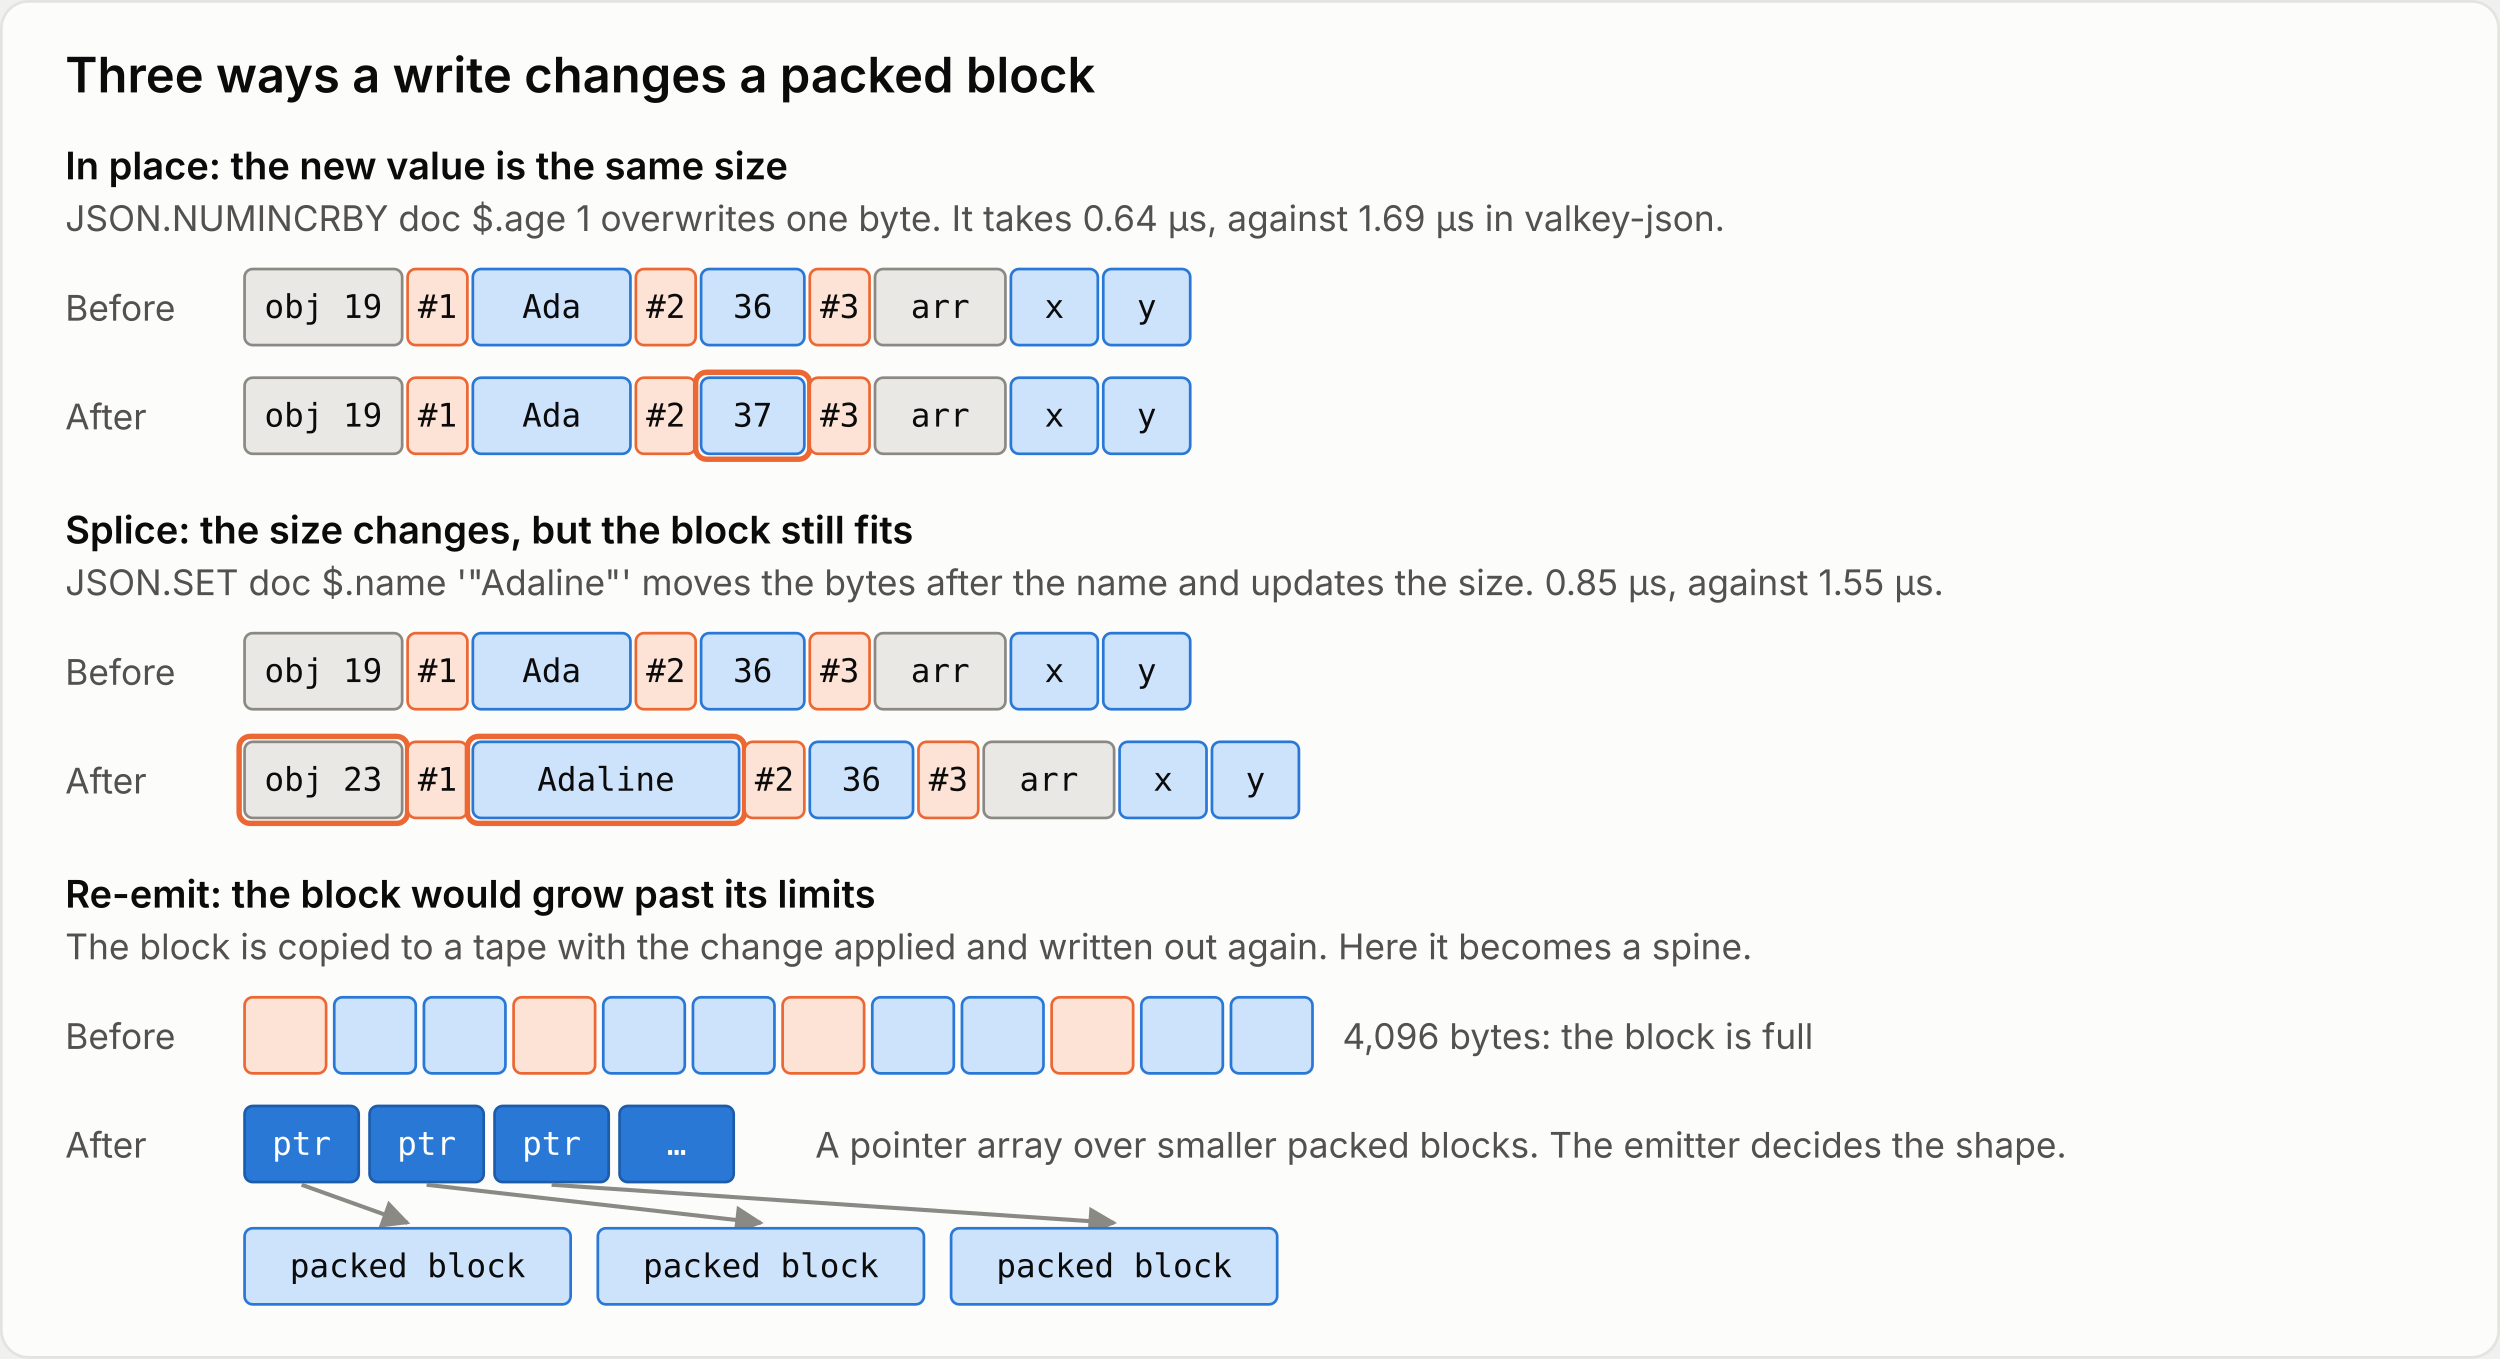
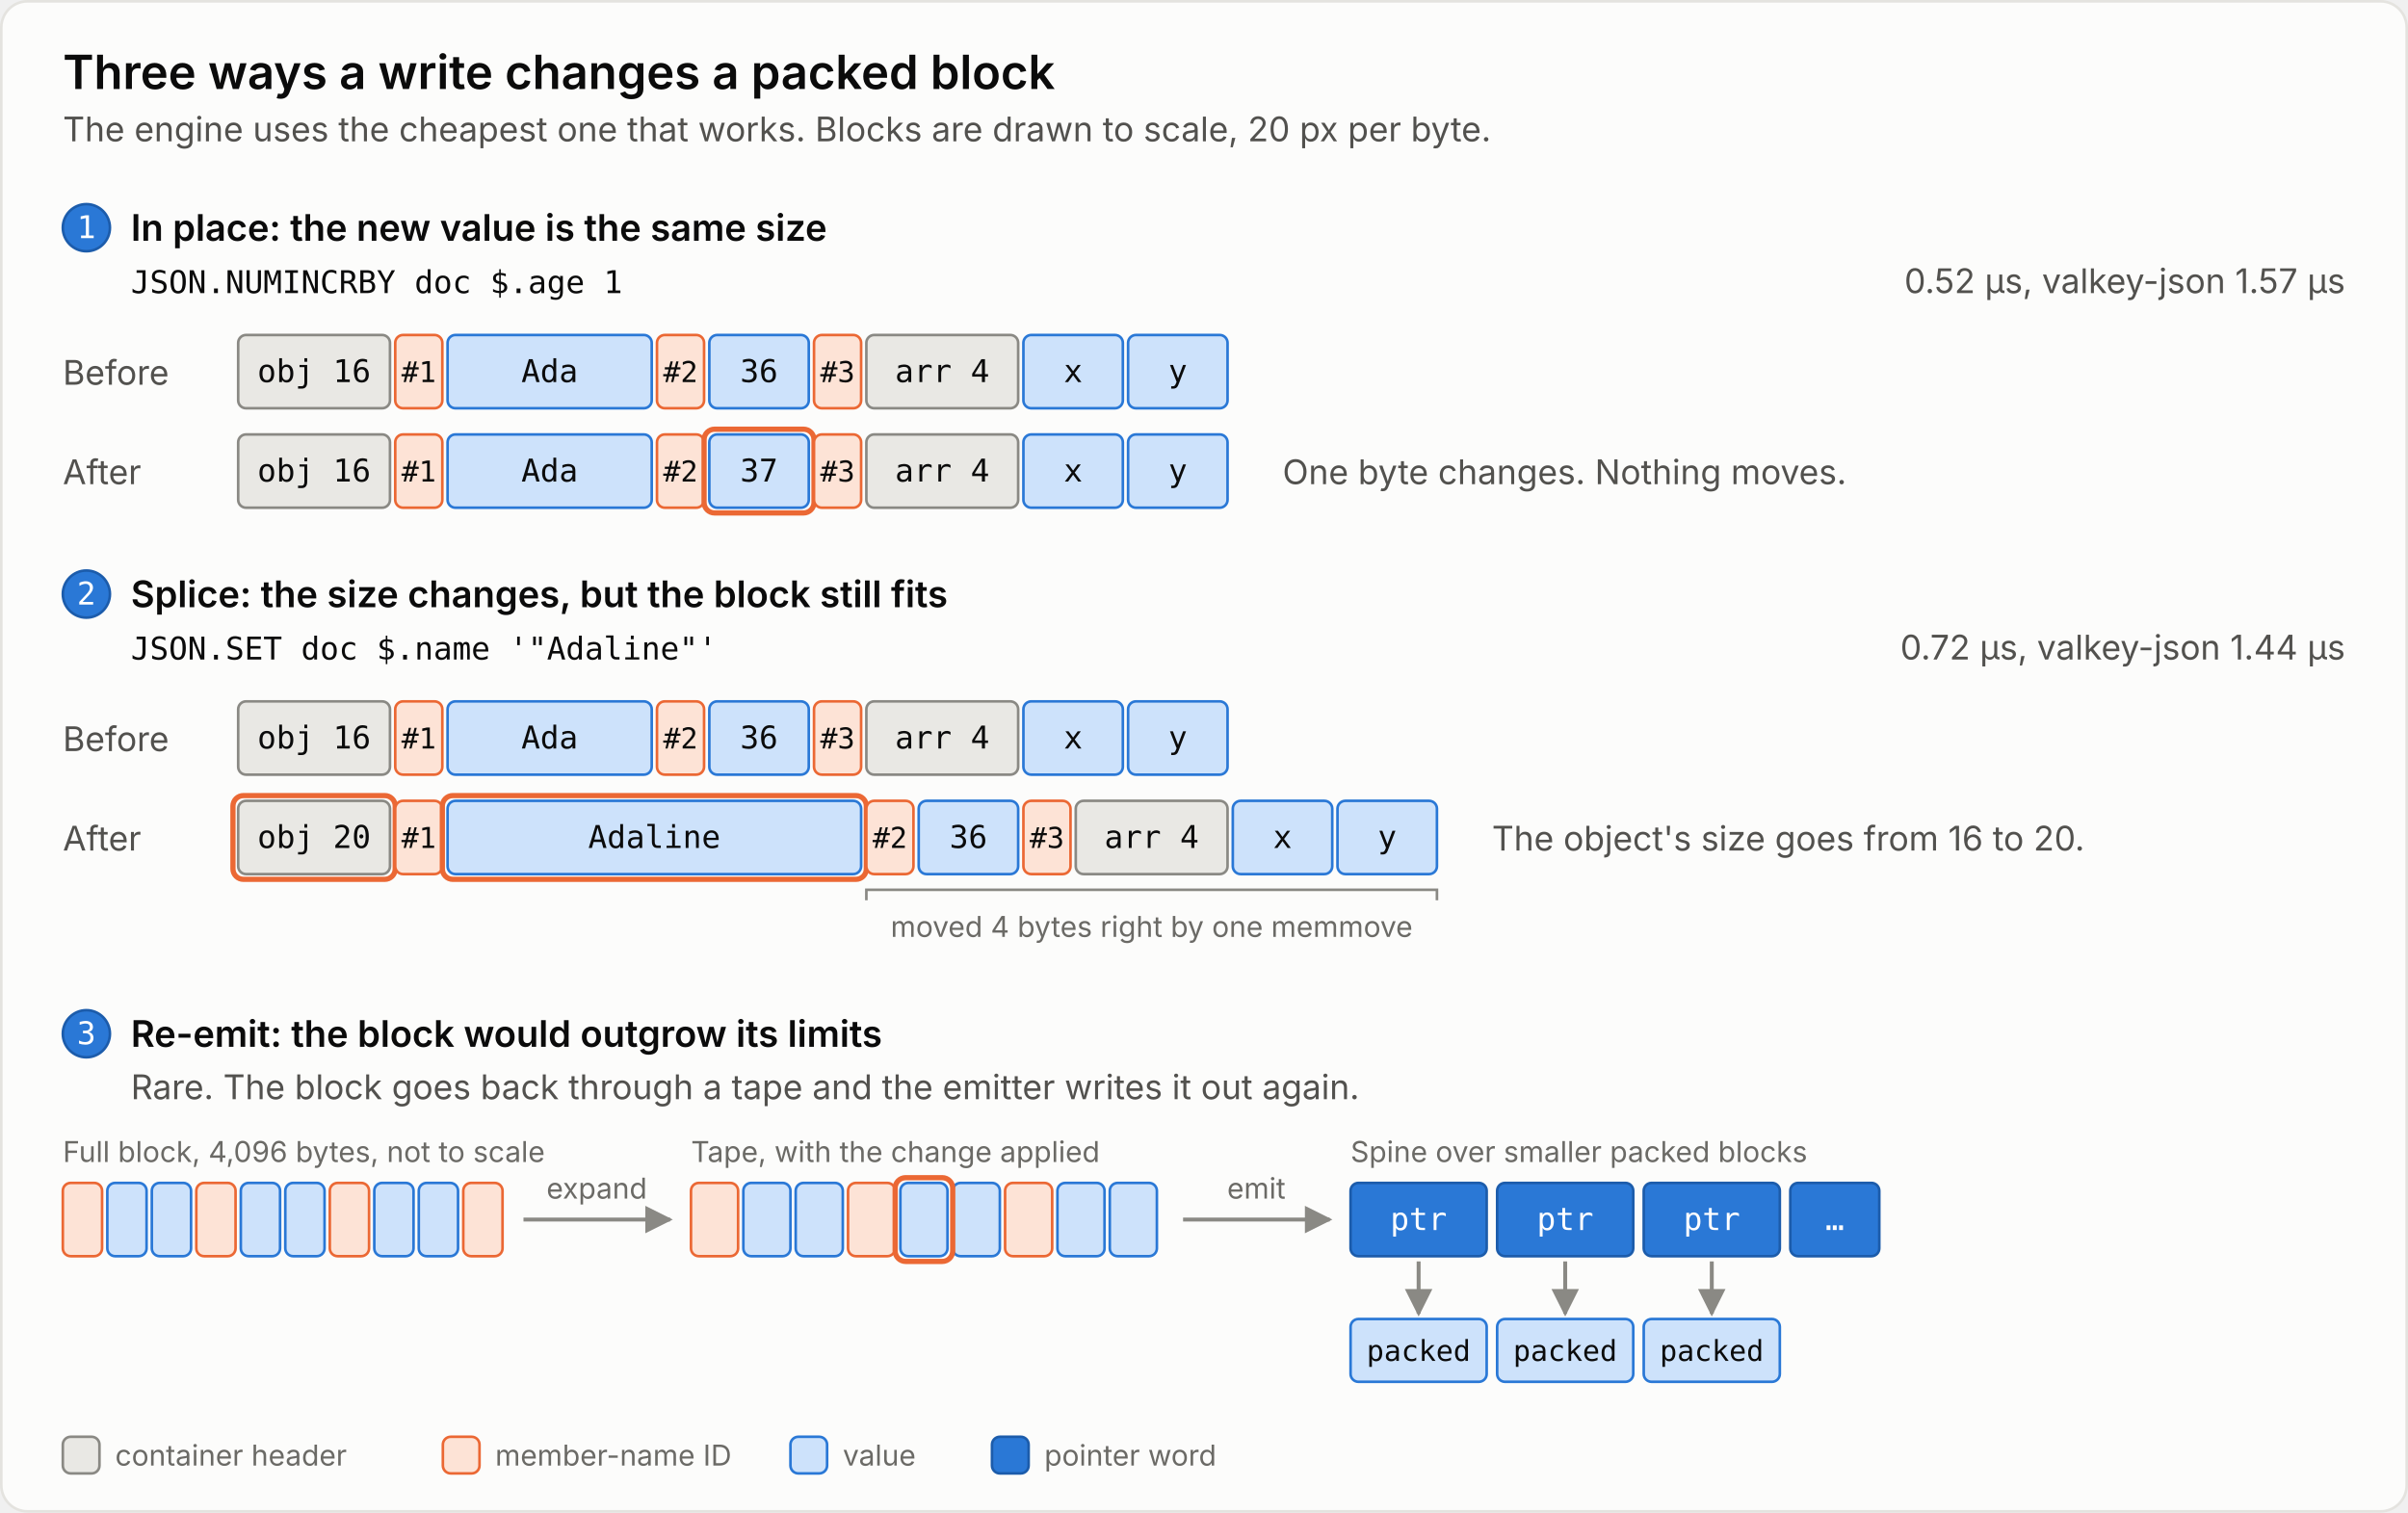
- <svg xmlns="http://www.w3.org/2000/svg" viewBox="0 0 920 500" width="920" height="500" role="img" aria-label="In place, splice and re-emit writes on a packed block">
+ <svg xmlns="http://www.w3.org/2000/svg" viewBox="0 0 920 578" width="920" height="578" role="img" aria-label="In place, splice and re-emit writes on a packed block">
  <style>
  .bg{fill:#fcfcfb;stroke:#e4e3df}
  .t{fill:#0b0b0b;font:600 18px system-ui,-apple-system,Segoe UI,sans-serif}
  .h{fill:#0b0b0b;font:600 14px system-ui,-apple-system,Segoe UI,sans-serif}
  .s{fill:#52514e;font:13px system-ui,-apple-system,Segoe UI,sans-serif}
  .m{fill:#0b0b0b;font:12px ui-monospace,SFMono-Regular,Menlo,monospace}
  .mw{fill:#ffffff;font:12px ui-monospace,SFMono-Regular,Menlo,monospace}
  .cell{fill:#cde2fb;stroke:#2a78d6;stroke-width:1}
  .key{fill:#fde3d6;stroke:#eb6834;stroke-width:1}
  .hdr{fill:#e9e8e4;stroke:#8a8984;stroke-width:1}
  .word{fill:#2a78d6;stroke:#1c5cab;stroke-width:1}
  .box{fill:none;stroke:#c9c8c2;stroke-width:1;stroke-dasharray:4 3}
  .ln{stroke:#8a8984;stroke-width:1.5;fill:none}
  .kl{stroke:#eb6834;stroke-width:1.5;fill:none}
  .bar{fill:#2a78d6}
  .ref{stroke:#eb6834;stroke-width:2;stroke-dasharray:5 4}
  .refl{fill:#c2410c;font:600 12px system-ui,-apple-system,Segoe UI,sans-serif}
  .hi{fill:none;stroke:#eb6834;stroke-width:2}
+   .xs{fill:#6b6a66;font:11px system-ui,-apple-system,Segoe UI,sans-serif}
+   .n{fill:#0b0b0b;font:12px system-ui,-apple-system,Segoe UI,sans-serif;font-variant-numeric:tabular-nums}
+   .ms{fill:#0b0b0b;font:11px ui-monospace,SFMono-Regular,Menlo,monospace}
+   .br{stroke:#8a8984;stroke-width:1;fill:none}
  .grid{stroke:#e4e3df;stroke-width:1}
  @media (prefers-color-scheme: dark){
    .bg{fill:#1a1a19;stroke:#383835}
    .t,.h,.m{fill:#f0efec}
    .s{fill:#c3c2b7}
    .cell{fill:#184f95;stroke:#6da7ec}
    .key{fill:#6b2a12;stroke:#d95926}
    .hdr{fill:#383835;stroke:#8a8984}
    .word{fill:#3987e5;stroke:#86b6ef}
    .box{stroke:#52514e}
    .ln{stroke:#a3a29b}
    .bar{fill:#3987e5}
    .ref{stroke:#d95926}
    .refl{fill:#f4a37f}
    .hi{fill:none;stroke:#eb6834;stroke-width:2}
+   .xs{fill:#6b6a66;font:11px system-ui,-apple-system,Segoe UI,sans-serif}
+   .n{fill:#0b0b0b;font:12px system-ui,-apple-system,Segoe UI,sans-serif;font-variant-numeric:tabular-nums}
+   .ms{fill:#0b0b0b;font:11px ui-monospace,SFMono-Regular,Menlo,monospace}
+   .br{stroke:#8a8984;stroke-width:1;fill:none}
  .grid{stroke:#383835}
+     .xs{fill:#a3a29b}
+     .n,.ms{fill:#f0efec}
+     .br{stroke:#a3a29b}
  }
</style>
  <defs>
    <marker id="a" viewBox="0 0 10 10" refX="9" refY="5" markerWidth="7" markerHeight="7" orient="auto-start-reverse">
      <path d="M0,0 L10,5 L0,10 z" fill="#8a8984" />
    </marker>
  </defs>
-   <rect class="bg" x="0.5" y="0.5" width="919" height="499" rx="10" />
+   <rect class="bg" x="0.5" y="0.5" width="919" height="577" rx="10" />
  <text class="t" x="24" y="34" text-anchor="start">Three ways a write changes a packed block</text>
-   <text class="h" x="24" y="66" text-anchor="start">In place: the new value is the same size</text>
-   <text class="s" x="24" y="85" text-anchor="start">JSON.NUMINCRBY doc $.age 1 overwrites one byte. It takes 0.64 µs, against 1.69 µs in valkey-json.</text>
-   <text class="s" x="24" y="118" text-anchor="start">Before</text>
-   <rect class="hdr" x="90" y="99" width="58" height="28" rx="3" />
-   <text class="m" x="119.0" y="117.0" text-anchor="middle">obj 19</text>
-   <rect class="key" x="150" y="99" width="22" height="28" rx="3" />
-   <text class="m" x="161.0" y="117.0" text-anchor="middle">#1</text>
-   <rect class="cell" x="174" y="99" width="58" height="28" rx="3" />
-   <text class="m" x="203.0" y="117.0" text-anchor="middle">Ada</text>
-   <rect class="key" x="234" y="99" width="22" height="28" rx="3" />
-   <text class="m" x="245.0" y="117.0" text-anchor="middle">#2</text>
-   <rect class="cell" x="258" y="99" width="38" height="28" rx="3" />
-   <text class="m" x="277.0" y="117.0" text-anchor="middle">36</text>
-   <rect class="key" x="298" y="99" width="22" height="28" rx="3" />
-   <text class="m" x="309.0" y="117.0" text-anchor="middle">#3</text>
-   <rect class="hdr" x="322" y="99" width="48" height="28" rx="3" />
-   <text class="m" x="346.0" y="117.0" text-anchor="middle">arr</text>
-   <rect class="cell" x="372" y="99" width="32" height="28" rx="3" />
-   <text class="m" x="388.0" y="117.0" text-anchor="middle">x</text>
-   <rect class="cell" x="406" y="99" width="32" height="28" rx="3" />
-   <text class="m" x="422.0" y="117.0" text-anchor="middle">y</text>
-   <g>
-     <text class="s" x="24" y="158" text-anchor="start">After</text>
-     <rect class="hdr" x="90" y="139" width="58" height="28" rx="3" />
-     <text class="m" x="119.0" y="157.0" text-anchor="middle">obj 19</text>
-     <rect class="key" x="150" y="139" width="22" height="28" rx="3" />
-     <text class="m" x="161.0" y="157.0" text-anchor="middle">#1</text>
-     <rect class="cell" x="174" y="139" width="58" height="28" rx="3" />
-     <text class="m" x="203.0" y="157.0" text-anchor="middle">Ada</text>
-     <rect class="key" x="234" y="139" width="22" height="28" rx="3" />
-     <text class="m" x="245.0" y="157.0" text-anchor="middle">#2</text>
-     <rect class="cell" x="258" y="139" width="38" height="28" rx="3" />
-     <text class="m" x="277.0" y="157.0" text-anchor="middle">37</text>
-     <rect class="hi" x="256" y="137" width="42" height="32" rx="4" />
-     <rect class="key" x="298" y="139" width="22" height="28" rx="3" />
-     <text class="m" x="309.0" y="157.0" text-anchor="middle">#3</text>
-     <rect class="hdr" x="322" y="139" width="48" height="28" rx="3" />
-     <text class="m" x="346.0" y="157.0" text-anchor="middle">arr</text>
-     <rect class="cell" x="372" y="139" width="32" height="28" rx="3" />
-     <text class="m" x="388.0" y="157.0" text-anchor="middle">x</text>
-     <rect class="cell" x="406" y="139" width="32" height="28" rx="3" />
-     <text class="m" x="422.0" y="157.0" text-anchor="middle">y</text>
-   </g>
-   <text class="h" x="24" y="200" text-anchor="start">Splice: the size changes, but the block still fits</text>
-   <text class="s" x="24" y="219" text-anchor="start">JSON.SET doc $.name '"Adaline"' moves the bytes after the name and updates the size. 0.85 µs, against 1.55 µs.</text>
-   <text class="s" x="24" y="252" text-anchor="start">Before</text>
-   <rect class="hdr" x="90" y="233" width="58" height="28" rx="3" />
-   <text class="m" x="119.0" y="251.0" text-anchor="middle">obj 19</text>
-   <rect class="key" x="150" y="233" width="22" height="28" rx="3" />
-   <text class="m" x="161.0" y="251.0" text-anchor="middle">#1</text>
-   <rect class="cell" x="174" y="233" width="58" height="28" rx="3" />
-   <text class="m" x="203.0" y="251.0" text-anchor="middle">Ada</text>
-   <rect class="key" x="234" y="233" width="22" height="28" rx="3" />
-   <text class="m" x="245.0" y="251.0" text-anchor="middle">#2</text>
-   <rect class="cell" x="258" y="233" width="38" height="28" rx="3" />
-   <text class="m" x="277.0" y="251.0" text-anchor="middle">36</text>
-   <rect class="key" x="298" y="233" width="22" height="28" rx="3" />
-   <text class="m" x="309.0" y="251.0" text-anchor="middle">#3</text>
-   <rect class="hdr" x="322" y="233" width="48" height="28" rx="3" />
-   <text class="m" x="346.0" y="251.0" text-anchor="middle">arr</text>
-   <rect class="cell" x="372" y="233" width="32" height="28" rx="3" />
-   <text class="m" x="388.0" y="251.0" text-anchor="middle">x</text>
-   <rect class="cell" x="406" y="233" width="32" height="28" rx="3" />
-   <text class="m" x="422.0" y="251.0" text-anchor="middle">y</text>
-   <g>
-     <text class="s" x="24" y="292" text-anchor="start">After</text>
-     <rect class="hdr" x="90" y="273" width="58" height="28" rx="3" />
-     <text class="m" x="119.0" y="291.0" text-anchor="middle">obj 23</text>
-     <rect class="hi" x="88" y="271" width="62" height="32" rx="4" />
-     <rect class="key" x="150" y="273" width="22" height="28" rx="3" />
-     <text class="m" x="161.0" y="291.0" text-anchor="middle">#1</text>
-     <rect class="cell" x="174" y="273" width="98" height="28" rx="3" />
-     <text class="m" x="223.0" y="291.0" text-anchor="middle">Adaline</text>
-     <rect class="hi" x="172" y="271" width="102" height="32" rx="4" />
-     <rect class="key" x="274" y="273" width="22" height="28" rx="3" />
-     <text class="m" x="285.0" y="291.0" text-anchor="middle">#2</text>
-     <rect class="cell" x="298" y="273" width="38" height="28" rx="3" />
-     <text class="m" x="317.0" y="291.0" text-anchor="middle">36</text>
-     <rect class="key" x="338" y="273" width="22" height="28" rx="3" />
-     <text class="m" x="349.0" y="291.0" text-anchor="middle">#3</text>
-     <rect class="hdr" x="362" y="273" width="48" height="28" rx="3" />
-     <text class="m" x="386.0" y="291.0" text-anchor="middle">arr</text>
-     <rect class="cell" x="412" y="273" width="32" height="28" rx="3" />
-     <text class="m" x="428.0" y="291.0" text-anchor="middle">x</text>
-     <rect class="cell" x="446" y="273" width="32" height="28" rx="3" />
-     <text class="m" x="462.0" y="291.0" text-anchor="middle">y</text>
-   </g>
-   <text class="h" x="24" y="334" text-anchor="start">Re-emit: the block would grow past its limits</text>
-   <text class="s" x="24" y="353" text-anchor="start">The block is copied to a tape with the change applied and written out again. Here it becomes a spine.</text>
-   <text class="s" x="24" y="386" text-anchor="start">Before</text>
-   <rect class="key" x="90" y="367" width="30" height="28" rx="3" />
-   <text class="m" x="105.0" y="385.0" text-anchor="middle" />
-   <rect class="cell" x="123" y="367" width="30" height="28" rx="3" />
-   <text class="m" x="138.0" y="385.0" text-anchor="middle" />
-   <rect class="cell" x="156" y="367" width="30" height="28" rx="3" />
-   <text class="m" x="171.0" y="385.0" text-anchor="middle" />
-   <rect class="key" x="189" y="367" width="30" height="28" rx="3" />
-   <text class="m" x="204.0" y="385.0" text-anchor="middle" />
-   <rect class="cell" x="222" y="367" width="30" height="28" rx="3" />
-   <text class="m" x="237.0" y="385.0" text-anchor="middle" />
-   <rect class="cell" x="255" y="367" width="30" height="28" rx="3" />
-   <text class="m" x="270.0" y="385.0" text-anchor="middle" />
-   <rect class="key" x="288" y="367" width="30" height="28" rx="3" />
-   <text class="m" x="303.0" y="385.0" text-anchor="middle" />
-   <rect class="cell" x="321" y="367" width="30" height="28" rx="3" />
-   <text class="m" x="336.0" y="385.0" text-anchor="middle" />
-   <rect class="cell" x="354" y="367" width="30" height="28" rx="3" />
-   <text class="m" x="369.0" y="385.0" text-anchor="middle" />
-   <rect class="key" x="387" y="367" width="30" height="28" rx="3" />
-   <text class="m" x="402.0" y="385.0" text-anchor="middle" />
-   <rect class="cell" x="420" y="367" width="30" height="28" rx="3" />
-   <text class="m" x="435.0" y="385.0" text-anchor="middle" />
-   <rect class="cell" x="453" y="367" width="30" height="28" rx="3" />
-   <text class="m" x="468.0" y="385.0" text-anchor="middle" />
-   <text class="s" x="494" y="386" text-anchor="start">4,096 bytes: the block is full</text>
-   <g>
-     <text class="s" x="24" y="426" text-anchor="start">After</text>
-     <rect class="word" x="90" y="407" width="42" height="28" rx="3" />
-     <text class="mw" x="111.0" y="425.0" text-anchor="middle">ptr</text>
-     <rect class="word" x="136" y="407" width="42" height="28" rx="3" />
-     <text class="mw" x="157.0" y="425.0" text-anchor="middle">ptr</text>
-     <rect class="word" x="182" y="407" width="42" height="28" rx="3" />
-     <text class="mw" x="203.0" y="425.0" text-anchor="middle">ptr</text>
-     <rect class="word" x="228" y="407" width="42" height="28" rx="3" />
-     <text class="mw" x="249.0" y="425.0" text-anchor="middle">…</text>
-     <path class="ln" d="M111,436 L150,450" marker-end="url(#a)" />
-     <rect class="cell" x="90" y="452" width="120" height="28" rx="3" />
-     <text class="m" x="150.0" y="470.0" text-anchor="middle">packed block</text>
-     <path class="ln" d="M157,436 L280,450" marker-end="url(#a)" />
-     <rect class="cell" x="220" y="452" width="120" height="28" rx="3" />
-     <text class="m" x="280.0" y="470.0" text-anchor="middle">packed block</text>
-     <path class="ln" d="M203,436 L410,450" marker-end="url(#a)" />
-     <rect class="cell" x="350" y="452" width="120" height="28" rx="3" />
-     <text class="m" x="410.0" y="470.0" text-anchor="middle">packed block</text>
-     <text class="s" x="300" y="426" text-anchor="start">A pointer array over smaller packed blocks. The emitter decides the shape.</text>
-   </g>
+   <text class="s" x="24" y="54" text-anchor="start">The engine uses the cheapest one that works. Blocks are drawn to scale, 20 px per byte.</text>
+   <circle class="word" cx="33" cy="87" r="9" />
+   <text class="mw" x="33" y="91" text-anchor="middle">1</text>
+   <text class="h" x="50" y="92" text-anchor="start">In place: the new value is the same size</text>
+   <text class="m" x="50" y="112" text-anchor="start">JSON.NUMINCRBY doc $.age 1</text>
+   <text class="s" x="896" y="112" text-anchor="end">0.52 µs, valkey-json 1.57 µs</text>
+   <text class="s" x="24" y="147" text-anchor="start">Before</text>
+   <rect class="hdr" x="91" y="128" width="58" height="28" rx="3" />
+   <text class="m" x="120.0" y="146.0" text-anchor="middle">obj 16</text>
+   <rect class="key" x="151" y="128" width="18" height="28" rx="3" />
+   <text class="ms" x="160.0" y="146.0" text-anchor="middle">#1</text>
+   <rect class="cell" x="171" y="128" width="78" height="28" rx="3" />
+   <text class="m" x="210.0" y="146.0" text-anchor="middle">Ada</text>
+   <rect class="key" x="251" y="128" width="18" height="28" rx="3" />
+   <text class="ms" x="260.0" y="146.0" text-anchor="middle">#2</text>
+   <rect class="cell" x="271" y="128" width="38" height="28" rx="3" />
+   <text class="m" x="290.0" y="146.0" text-anchor="middle">36</text>
+   <rect class="key" x="311" y="128" width="18" height="28" rx="3" />
+   <text class="ms" x="320.0" y="146.0" text-anchor="middle">#3</text>
+   <rect class="hdr" x="331" y="128" width="58" height="28" rx="3" />
+   <text class="m" x="360.0" y="146.0" text-anchor="middle">arr 4</text>
+   <rect class="cell" x="391" y="128" width="38" height="28" rx="3" />
+   <text class="m" x="410.0" y="146.0" text-anchor="middle">x</text>
+   <rect class="cell" x="431" y="128" width="38" height="28" rx="3" />
+   <text class="m" x="450.0" y="146.0" text-anchor="middle">y</text>
+   <g>
+     <text class="s" x="24" y="185" text-anchor="start">After</text>
+     <rect class="hdr" x="91" y="166" width="58" height="28" rx="3" />
+     <text class="m" x="120.0" y="184.0" text-anchor="middle">obj 16</text>
+     <rect class="key" x="151" y="166" width="18" height="28" rx="3" />
+     <text class="ms" x="160.0" y="184.0" text-anchor="middle">#1</text>
+     <rect class="cell" x="171" y="166" width="78" height="28" rx="3" />
+     <text class="m" x="210.0" y="184.0" text-anchor="middle">Ada</text>
+     <rect class="key" x="251" y="166" width="18" height="28" rx="3" />
+     <text class="ms" x="260.0" y="184.0" text-anchor="middle">#2</text>
+     <rect class="cell" x="271" y="166" width="38" height="28" rx="3" />
+     <text class="m" x="290.0" y="184.0" text-anchor="middle">37</text>
+     <rect class="hi" x="269" y="164" width="42" height="32" rx="4" />
+     <rect class="key" x="311" y="166" width="18" height="28" rx="3" />
+     <text class="ms" x="320.0" y="184.0" text-anchor="middle">#3</text>
+     <rect class="hdr" x="331" y="166" width="58" height="28" rx="3" />
+     <text class="m" x="360.0" y="184.0" text-anchor="middle">arr 4</text>
+     <rect class="cell" x="391" y="166" width="38" height="28" rx="3" />
+     <text class="m" x="410.0" y="184.0" text-anchor="middle">x</text>
+     <rect class="cell" x="431" y="166" width="38" height="28" rx="3" />
+     <text class="m" x="450.0" y="184.0" text-anchor="middle">y</text>
+     <text class="s" x="490" y="185" text-anchor="start">One byte changes. Nothing moves.</text>
+   </g>
+   <circle class="word" cx="33" cy="227" r="9" />
+   <text class="mw" x="33" y="231" text-anchor="middle">2</text>
+   <text class="h" x="50" y="232" text-anchor="start">Splice: the size changes, but the block still fits</text>
+   <text class="m" x="50" y="252" text-anchor="start">JSON.SET doc $.name '"Adaline"'</text>
+   <text class="s" x="896" y="252" text-anchor="end">0.72 µs, valkey-json 1.44 µs</text>
+   <text class="s" x="24" y="287" text-anchor="start">Before</text>
+   <rect class="hdr" x="91" y="268" width="58" height="28" rx="3" />
+   <text class="m" x="120.0" y="286.0" text-anchor="middle">obj 16</text>
+   <rect class="key" x="151" y="268" width="18" height="28" rx="3" />
+   <text class="ms" x="160.0" y="286.0" text-anchor="middle">#1</text>
+   <rect class="cell" x="171" y="268" width="78" height="28" rx="3" />
+   <text class="m" x="210.0" y="286.0" text-anchor="middle">Ada</text>
+   <rect class="key" x="251" y="268" width="18" height="28" rx="3" />
+   <text class="ms" x="260.0" y="286.0" text-anchor="middle">#2</text>
+   <rect class="cell" x="271" y="268" width="38" height="28" rx="3" />
+   <text class="m" x="290.0" y="286.0" text-anchor="middle">36</text>
+   <rect class="key" x="311" y="268" width="18" height="28" rx="3" />
+   <text class="ms" x="320.0" y="286.0" text-anchor="middle">#3</text>
+   <rect class="hdr" x="331" y="268" width="58" height="28" rx="3" />
+   <text class="m" x="360.0" y="286.0" text-anchor="middle">arr 4</text>
+   <rect class="cell" x="391" y="268" width="38" height="28" rx="3" />
+   <text class="m" x="410.0" y="286.0" text-anchor="middle">x</text>
+   <rect class="cell" x="431" y="268" width="38" height="28" rx="3" />
+   <text class="m" x="450.0" y="286.0" text-anchor="middle">y</text>
+   <g>
+     <text class="s" x="24" y="325" text-anchor="start">After</text>
+     <rect class="hdr" x="91" y="306" width="58" height="28" rx="3" />
+     <text class="m" x="120.0" y="324.0" text-anchor="middle">obj 20</text>
+     <rect class="hi" x="89" y="304" width="62" height="32" rx="4" />
+     <rect class="key" x="151" y="306" width="18" height="28" rx="3" />
+     <text class="ms" x="160.0" y="324.0" text-anchor="middle">#1</text>
+     <rect class="cell" x="171" y="306" width="158" height="28" rx="3" />
+     <text class="m" x="250.0" y="324.0" text-anchor="middle">Adaline</text>
+     <rect class="hi" x="169" y="304" width="162" height="32" rx="4" />
+     <rect class="key" x="331" y="306" width="18" height="28" rx="3" />
+     <text class="ms" x="340.0" y="324.0" text-anchor="middle">#2</text>
+     <rect class="cell" x="351" y="306" width="38" height="28" rx="3" />
+     <text class="m" x="370.0" y="324.0" text-anchor="middle">36</text>
+     <rect class="key" x="391" y="306" width="18" height="28" rx="3" />
+     <text class="ms" x="400.0" y="324.0" text-anchor="middle">#3</text>
+     <rect class="hdr" x="411" y="306" width="58" height="28" rx="3" />
+     <text class="m" x="440.0" y="324.0" text-anchor="middle">arr 4</text>
+     <rect class="cell" x="471" y="306" width="38" height="28" rx="3" />
+     <text class="m" x="490.0" y="324.0" text-anchor="middle">x</text>
+     <rect class="cell" x="511" y="306" width="38" height="28" rx="3" />
+     <text class="m" x="530.0" y="324.0" text-anchor="middle">y</text>
+     <path class="br" d="M331,344 L331,340 L549,340 L549,344" />
+     <text class="xs" x="440.0" y="358" text-anchor="middle">moved 4 bytes right by one memmove</text>
+     <text class="s" x="570" y="325" text-anchor="start">The object's size goes from 16 to 20.</text>
+   </g>
+   <circle class="word" cx="33" cy="395" r="9" />
+   <text class="mw" x="33" y="399" text-anchor="middle">3</text>
+   <text class="h" x="50" y="400" text-anchor="start">Re-emit: the block would outgrow its limits</text>
+   <text class="s" x="50" y="420" text-anchor="start">Rare. The block goes back through a tape and the emitter writes it out again.</text>
+   <text class="xs" x="24" y="444" text-anchor="start">Full block, 4,096 bytes, not to scale</text>
+   <rect class="key" x="24" y="452" width="15" height="28" rx="3" />
+   <rect class="cell" x="41" y="452" width="15" height="28" rx="3" />
+   <rect class="cell" x="58" y="452" width="15" height="28" rx="3" />
+   <rect class="key" x="75" y="452" width="15" height="28" rx="3" />
+   <rect class="cell" x="92" y="452" width="15" height="28" rx="3" />
+   <rect class="cell" x="109" y="452" width="15" height="28" rx="3" />
+   <rect class="key" x="126" y="452" width="15" height="28" rx="3" />
+   <rect class="cell" x="143" y="452" width="15" height="28" rx="3" />
+   <rect class="cell" x="160" y="452" width="15" height="28" rx="3" />
+   <rect class="key" x="177" y="452" width="15" height="28" rx="3" />
+   <g>
+     <path class="ln" d="M200,466 L256,466" marker-end="url(#a)" />
+     <text class="xs" x="228" y="458" text-anchor="middle">expand</text>
+     <text class="xs" x="264" y="444" text-anchor="start">Tape, with the change applied</text>
+     <rect class="key" x="264" y="452" width="18" height="28" rx="3" />
+     <rect class="cell" x="284" y="452" width="18" height="28" rx="3" />
+     <rect class="cell" x="304" y="452" width="18" height="28" rx="3" />
+     <rect class="key" x="324" y="452" width="18" height="28" rx="3" />
+     <rect class="cell" x="344" y="452" width="18" height="28" rx="3" />
+     <rect class="cell" x="364" y="452" width="18" height="28" rx="3" />
+     <rect class="key" x="384" y="452" width="18" height="28" rx="3" />
+     <rect class="cell" x="404" y="452" width="18" height="28" rx="3" />
+     <rect class="cell" x="424" y="452" width="18" height="28" rx="3" />
+     <rect class="hi" x="342" y="450" width="22" height="32" rx="4" />
+   </g>
+   <g>
+     <path class="ln" d="M452,466 L508,466" marker-end="url(#a)" />
+     <text class="xs" x="480" y="458" text-anchor="middle">emit</text>
+     <text class="xs" x="516" y="444" text-anchor="start">Spine over smaller packed blocks</text>
+     <rect class="word" x="516" y="452" width="52" height="28" rx="3" />
+     <text class="mw" x="542.0" y="470.0" text-anchor="middle">ptr</text>
+     <path class="ln" d="M542,482 L542,502" marker-end="url(#a)" />
+     <rect class="cell" x="516" y="504" width="52" height="24" rx="3" />
+     <text class="ms" x="542.0" y="520.0" text-anchor="middle">packed</text>
+     <rect class="word" x="572" y="452" width="52" height="28" rx="3" />
+     <text class="mw" x="598.0" y="470.0" text-anchor="middle">ptr</text>
+     <path class="ln" d="M598,482 L598,502" marker-end="url(#a)" />
+     <rect class="cell" x="572" y="504" width="52" height="24" rx="3" />
+     <text class="ms" x="598.0" y="520.0" text-anchor="middle">packed</text>
+     <rect class="word" x="628" y="452" width="52" height="28" rx="3" />
+     <text class="mw" x="654.0" y="470.0" text-anchor="middle">ptr</text>
+     <path class="ln" d="M654,482 L654,502" marker-end="url(#a)" />
+     <rect class="cell" x="628" y="504" width="52" height="24" rx="3" />
+     <text class="ms" x="654.0" y="520.0" text-anchor="middle">packed</text>
+     <rect class="word" x="684" y="452" width="34" height="28" rx="3" />
+     <text class="mw" x="701.0" y="470.0" text-anchor="middle">…</text>
+   </g>
+   <rect class="hdr" x="24" y="549" width="14" height="14" rx="3" />
+   <text class="xs" x="44" y="560" text-anchor="start">container header</text>
+   <rect class="key" x="169.2" y="549" width="14" height="14" rx="3" />
+   <text class="xs" x="189.2" y="560" text-anchor="start">member-name ID</text>
+   <rect class="cell" x="302.0" y="549" width="14" height="14" rx="3" />
+   <text class="xs" x="322.0" y="560" text-anchor="start">value</text>
+   <rect class="word" x="379.0" y="549" width="14" height="14" rx="3" />
+   <text class="xs" x="399.0" y="560" text-anchor="start">pointer word</text>
</svg>
